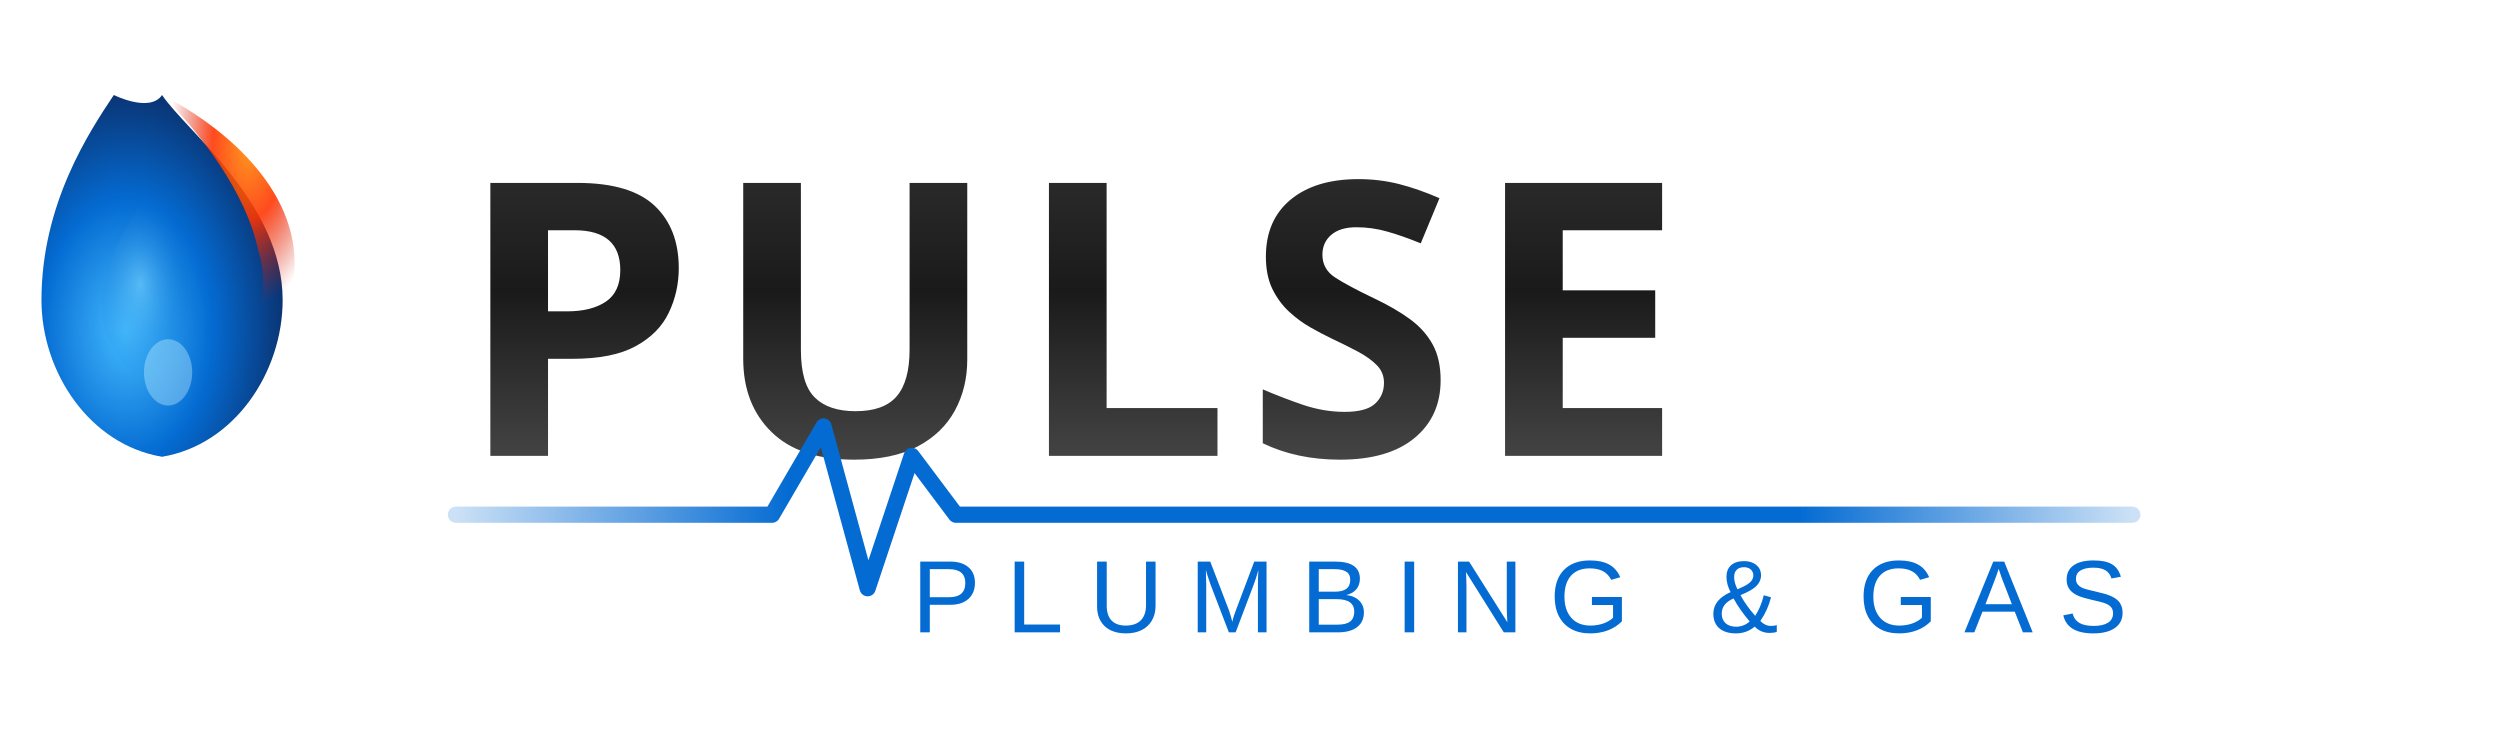
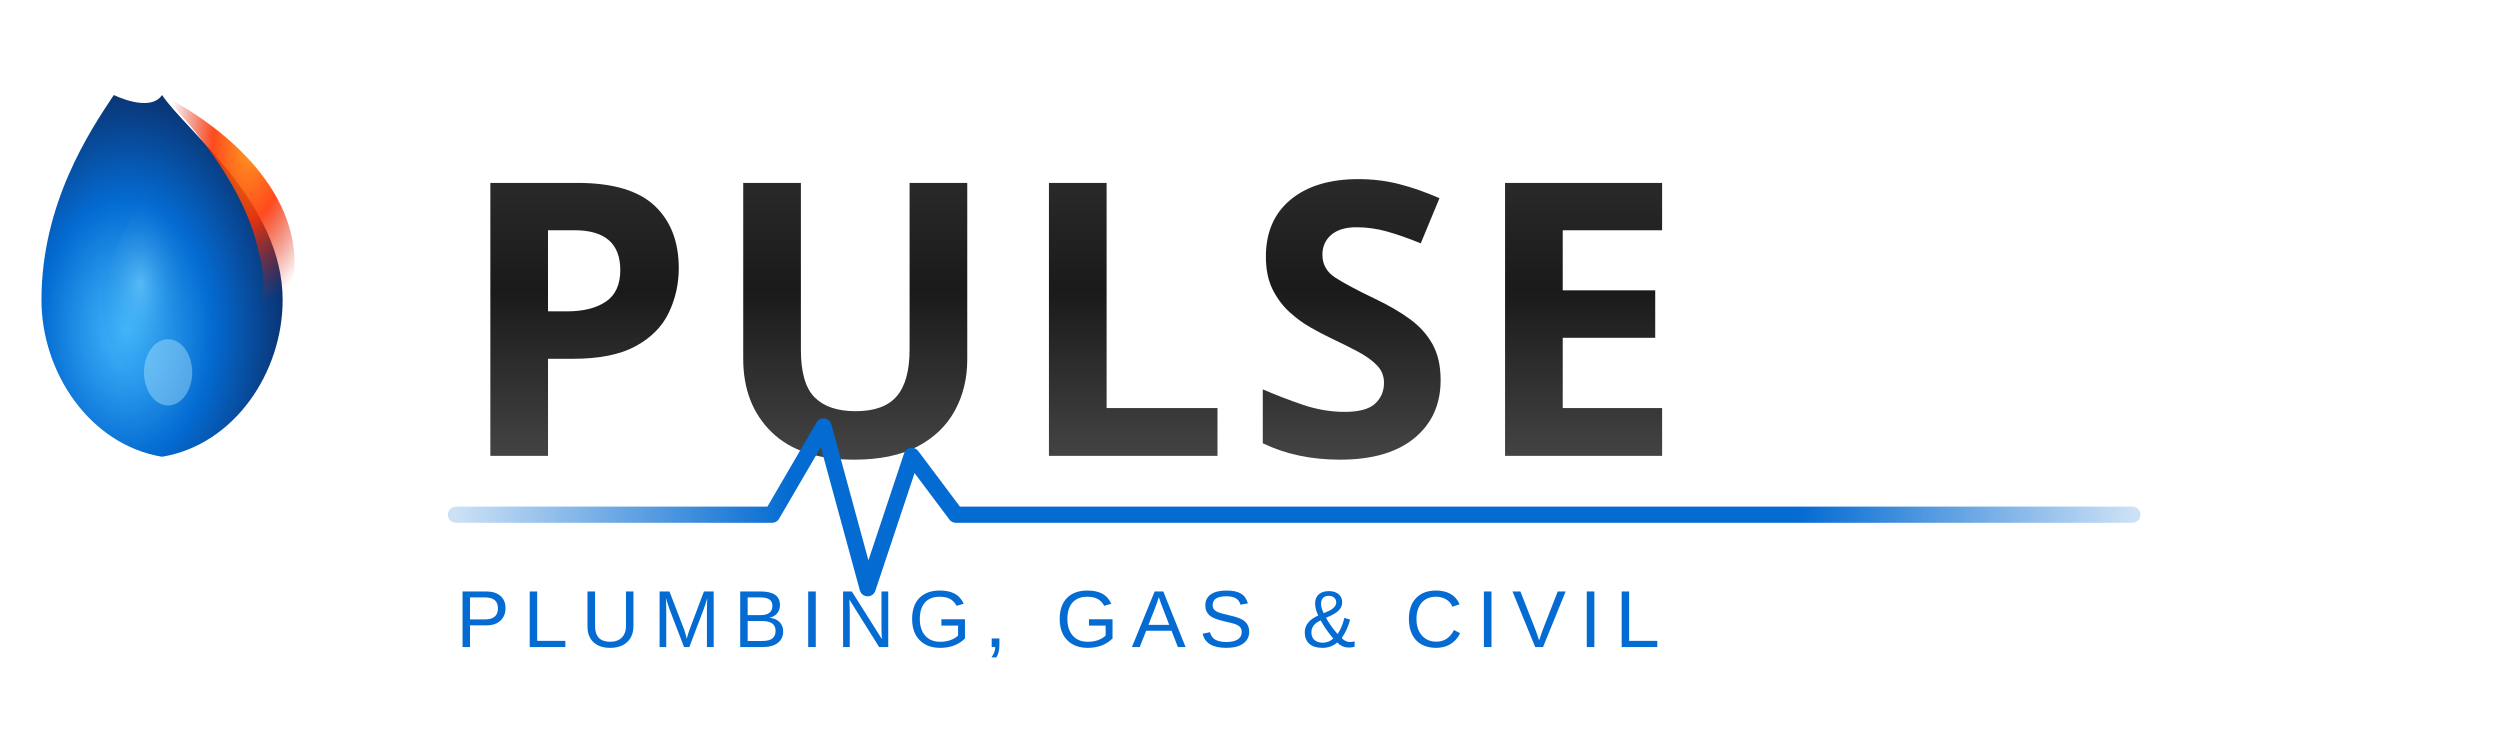
<svg xmlns="http://www.w3.org/2000/svg" viewBox="0 0 340 100" width="340" height="100">
  <defs>
    <radialGradient id="flameBlueL" cx="35%" cy="65%" r="65%">
      <stop offset="0%" stop-color="#44BBFF" />
      <stop offset="55%" stop-color="#046bd2" />
      <stop offset="100%" stop-color="#0a3575" />
    </radialGradient>
    <radialGradient id="flameOrangeL" cx="65%" cy="20%" r="60%">
      <stop offset="0%" stop-color="#FF8800" />
      <stop offset="45%" stop-color="#FF3300" />
      <stop offset="100%" stop-color="#CC1000" stop-opacity="0" />
    </radialGradient>
    <radialGradient id="flameInnerL" cx="32%" cy="52%" r="42%">
      <stop offset="0%" stop-color="#88DDFF" stop-opacity="0.85" />
      <stop offset="100%" stop-color="#0066CC" stop-opacity="0" />
    </radialGradient>
    <linearGradient id="darkGrad" x1="0%" y1="0%" x2="0%" y2="100%">
      <stop offset="0%" stop-color="#2a2a2a" />
      <stop offset="40%" stop-color="#1a1a1a" />
      <stop offset="100%" stop-color="#444444" />
    </linearGradient>
    <linearGradient id="lineGradL" x1="0%" y1="0%" x2="100%" y2="0%">
      <stop offset="0%" stop-color="#046bd2" stop-opacity="0.2" />
      <stop offset="20%" stop-color="#046bd2" />
      <stop offset="80%" stop-color="#046bd2" />
      <stop offset="100%" stop-color="#046bd2" stop-opacity="0.2" />
    </linearGradient>
  </defs>
  <path d="M14 6 C10 12 2 24 2 40 C2 52 10 64 22 66 C34 64 42 52 42 40 C42 24 26 12 22 6 C20 9 14 6 14 6Z" transform="translate(4,8) scale(0.82)" fill="url(#flameBlueL)" />
  <path d="M22 6 C28 12 36 22 38 32 C40 38 38 46 34 50 C40 45 44 40 44 34 C44 20 30 10 22 6Z" transform="translate(4,8) scale(0.82)" fill="url(#flameOrangeL)" opacity="0.88" />
  <path d="M22 18 C19 24 12 32 12 41 C12 47 16 53 22 55 C28 53 32 47 32 41 C32 32 25 24 22 18Z" transform="translate(4,8) scale(0.82)" fill="url(#flameInnerL)" opacity="0.55" />
  <ellipse cx="23" cy="52" rx="4" ry="5.5" transform="translate(4,8) scale(0.82)" fill="#BBEEFF" opacity="0.4" />
  <text x="62" y="62" font-family="'Arial Black', 'Impact', sans-serif" font-weight="900" font-size="52" letter-spacing="2" fill="url(#darkGrad)">PULSE</text>
  <path d="M62,70 L105,70 L112,58 L118,80 L124,62 L130,70 L290,70" fill="none" stroke="url(#lineGradL)" stroke-width="2.2" stroke-linecap="round" stroke-linejoin="round" />
-   <text x="124" y="86" font-family="'Arial', sans-serif" font-weight="400" font-size="14" letter-spacing="3.5" fill="#046bd2">PLUMBING &amp; GAS</text>
+   <text x="62" y="88" font-family="'Arial', sans-serif" font-weight="400" font-size="11" letter-spacing="1.8" fill="#046bd2">PLUMBING, GAS &amp; CIVIL</text>
</svg>
